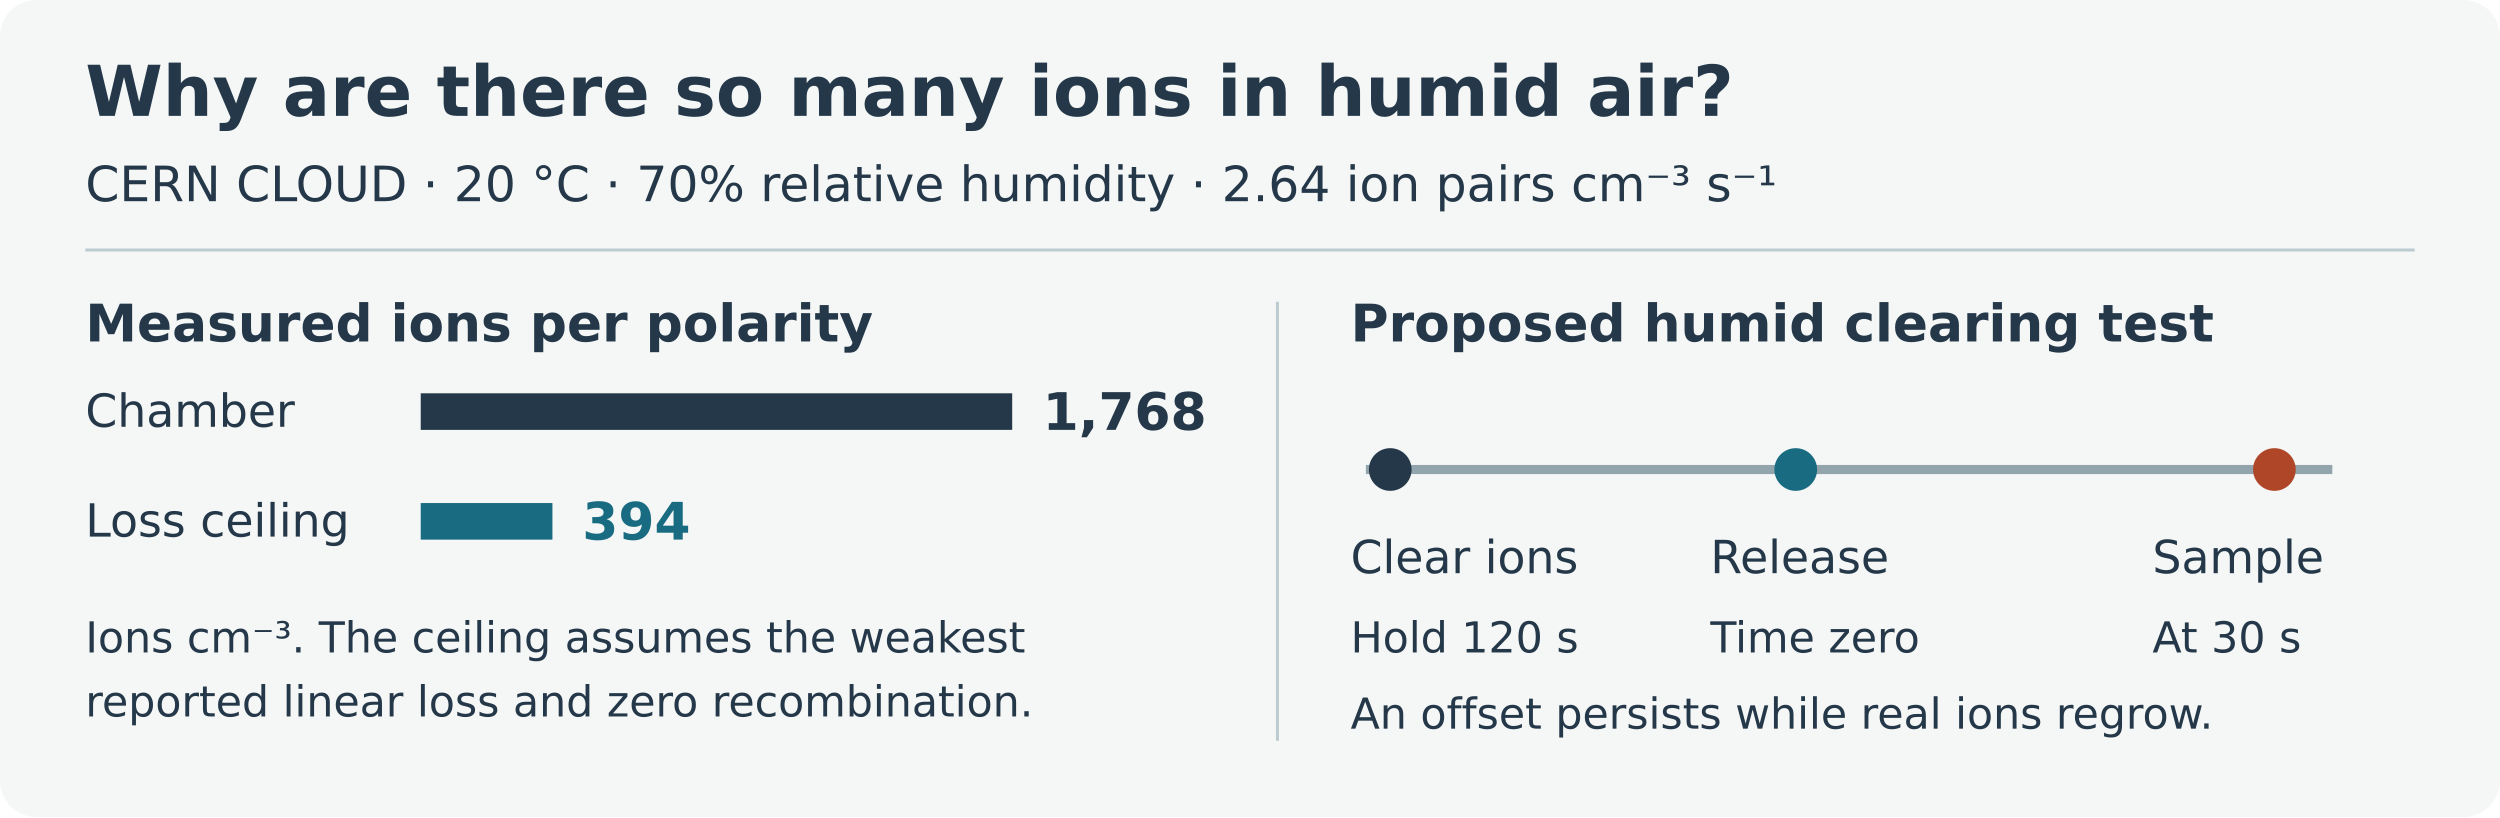
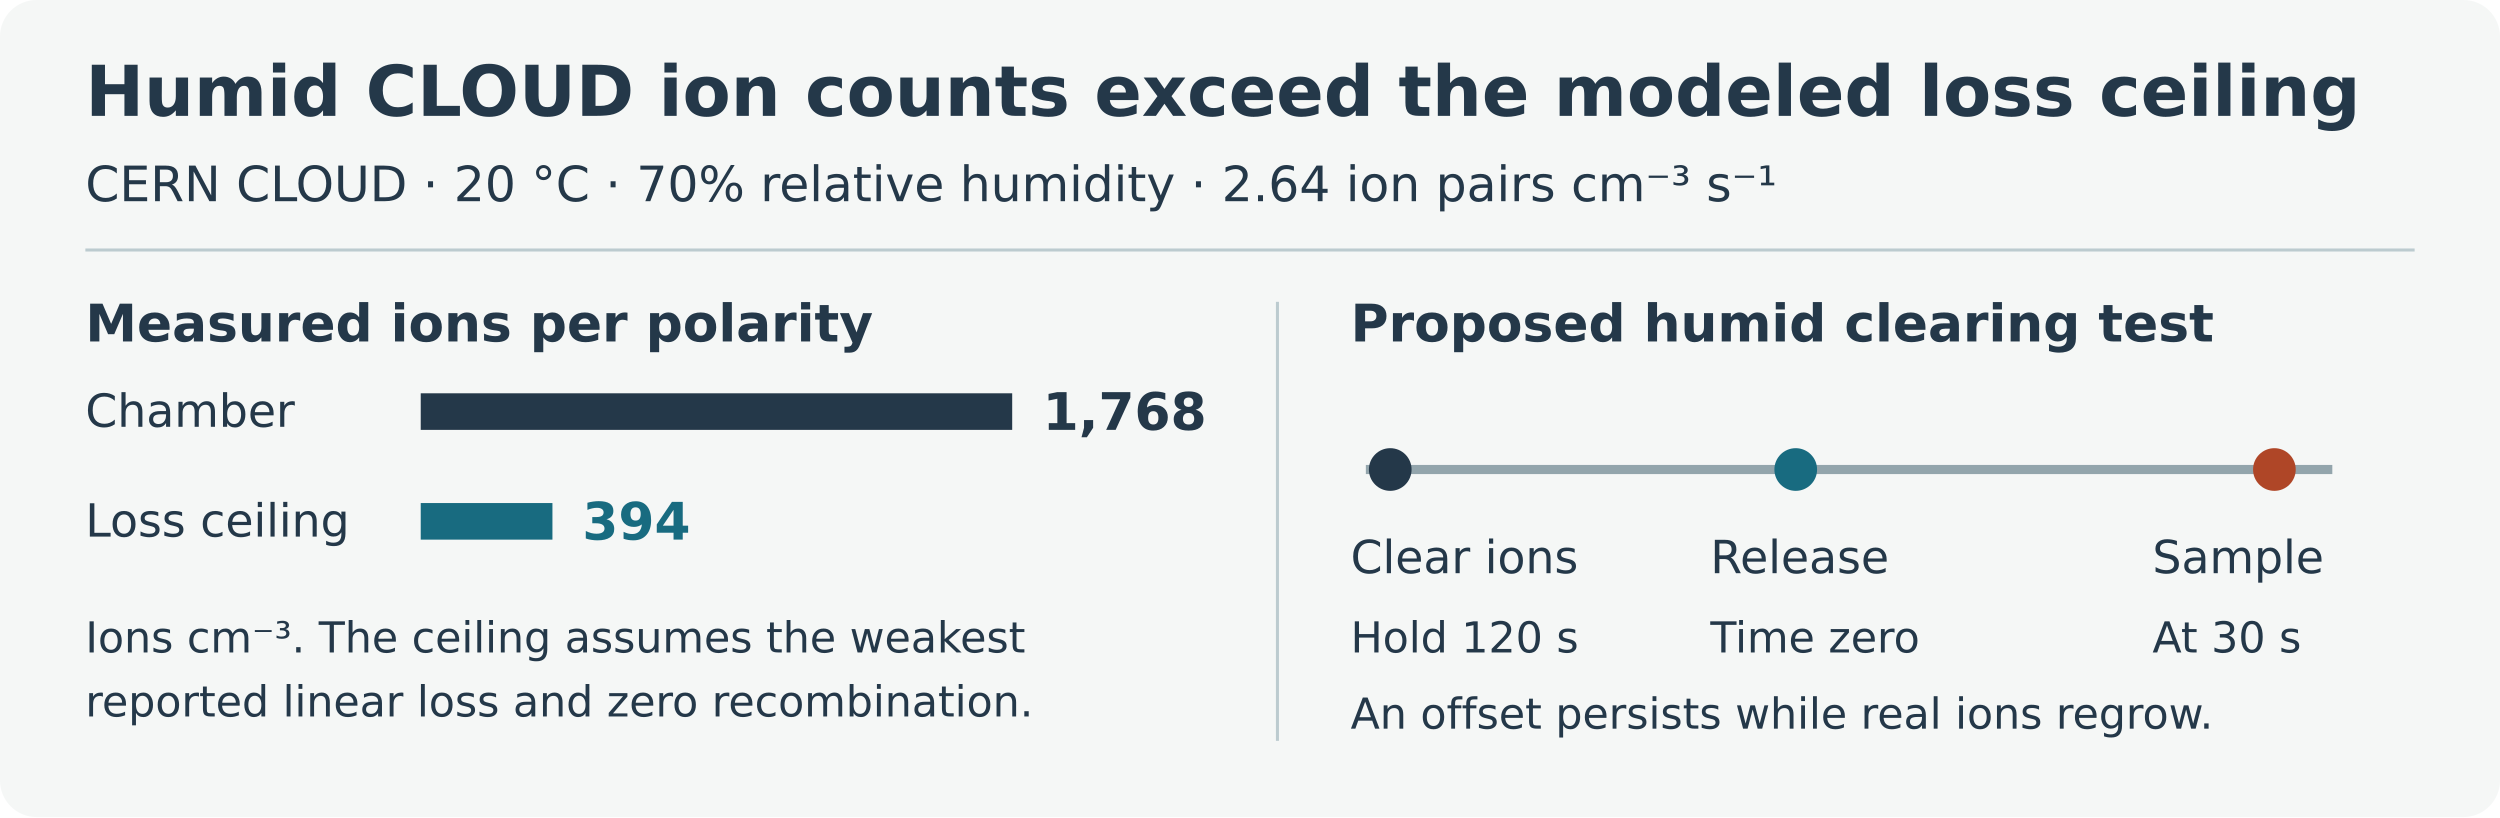
<svg xmlns="http://www.w3.org/2000/svg" viewBox="0 0 820 268" role="img" aria-labelledby="title desc">
  <rect width="820" height="268" rx="12" fill="#f5f7f6" />
  <g font-family="DejaVu Sans, sans-serif" fill="#243849">
-     <text x="28" y="38" font-size="23" font-weight="bold">Why are there so many ions in humid air?</text>
+     <text x="28" y="38" font-size="23" font-weight="bold">Humid CLOUD ion counts exceed the modeled loss ceiling</text>
    <text x="28" y="66" font-size="16">CERN CLOUD · 20 °C · 70% relative humidity · 2.64 ion pairs cm⁻³ s⁻¹</text>
    <path d="M28 82H792" stroke="#bccbcf" />
    <text x="28" y="112" font-size="17" font-weight="bold">Measured ions per polarity</text>
    <text x="28" y="140" font-size="15">Chamber</text>
    <text x="28" y="176" font-size="15">Loss ceiling</text>
    <path d="M138 135h194" stroke="#243849" stroke-width="12" />
    <path d="M138 171h43.2" stroke="#186b80" stroke-width="12" />
    <text x="342" y="141" font-size="17" font-weight="bold">1,768</text>
    <text x="191" y="177" font-size="17" font-weight="bold" fill="#186b80">394</text>
    <text x="28" y="214" font-size="14">Ions cm⁻³. The ceiling assumes the weakest</text>
    <text x="28" y="235" font-size="14">reported linear loss and zero recombination.</text>
    <path d="M419 99v144" stroke="#bccbcf" />
    <text x="443" y="112" font-size="17" font-weight="bold">Proposed humid clearing test</text>
    <path d="M448 154H765" stroke="#93a5ac" stroke-width="3" />
    <circle cx="456" cy="154" r="7" fill="#243849" />
    <circle cx="589" cy="154" r="7" fill="#186b80" />
    <circle cx="746" cy="154" r="7" fill="#af4627" />
    <text x="443" y="188" font-size="15">Clear ions</text>
    <text x="561" y="188" font-size="15">Release</text>
    <text x="706" y="188" font-size="15">Sample</text>
    <text x="443" y="214" font-size="14">Hold 120 s</text>
    <text x="561" y="214" font-size="14">Time zero</text>
    <text x="706" y="214" font-size="14">At 30 s</text>
    <text x="443" y="239" font-size="14">An offset persists while real ions regrow.</text>
  </g>
</svg>
